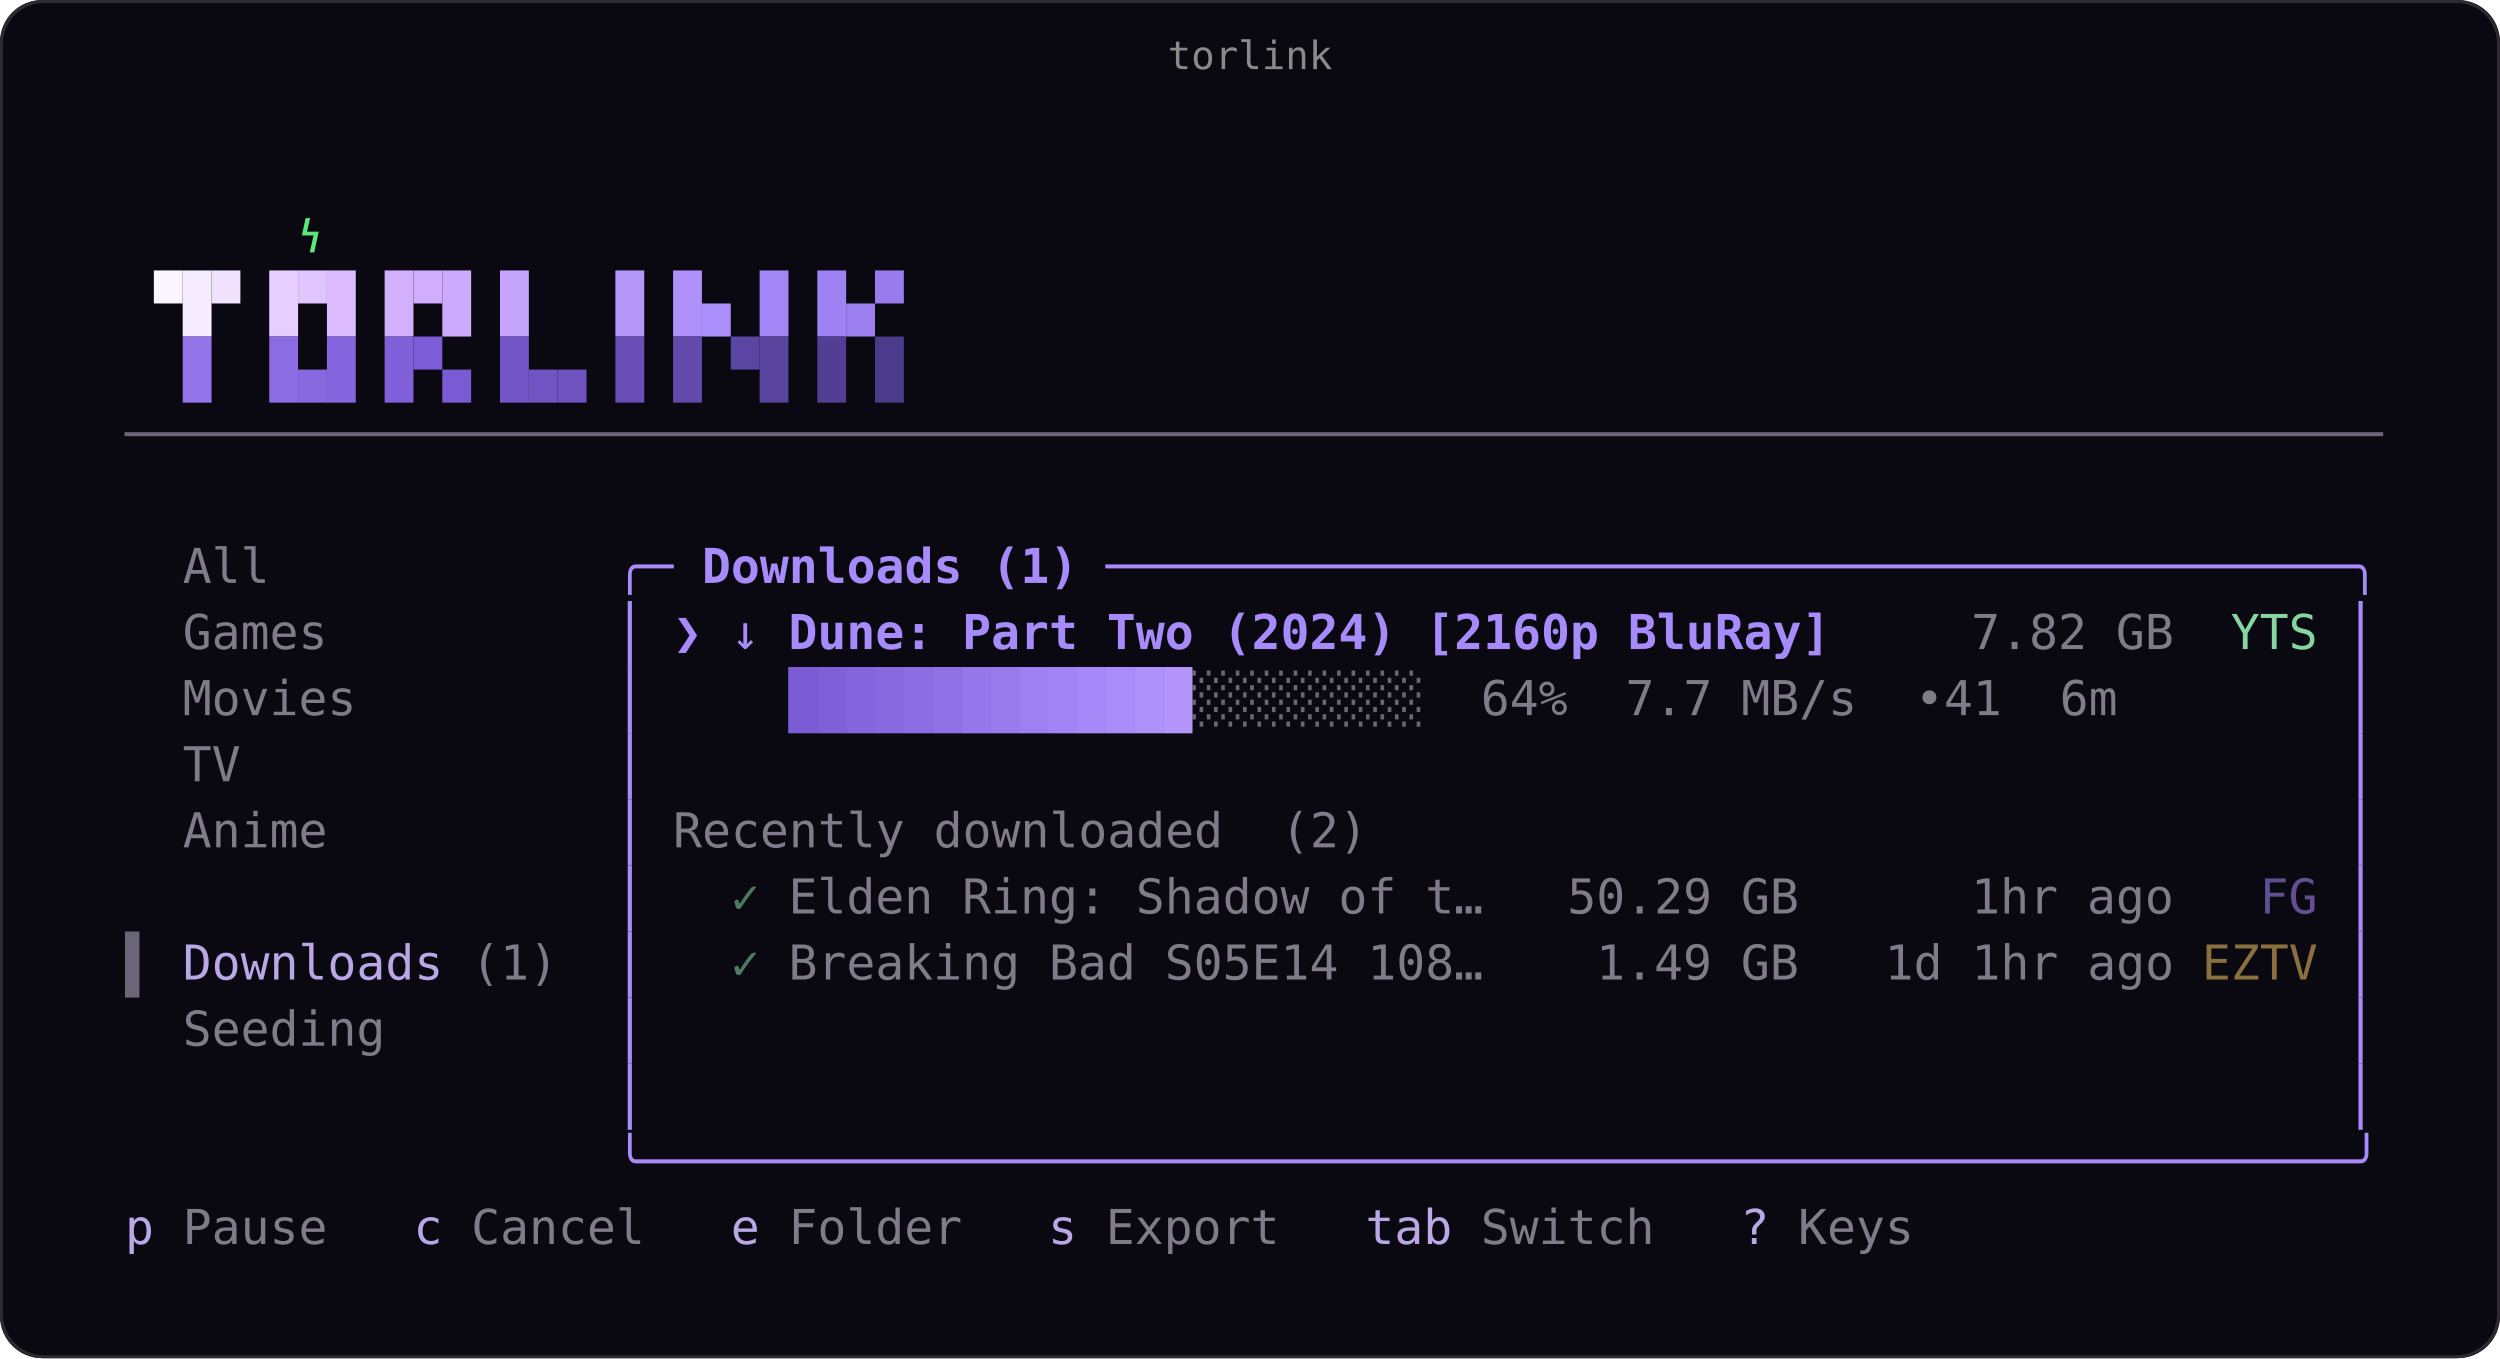
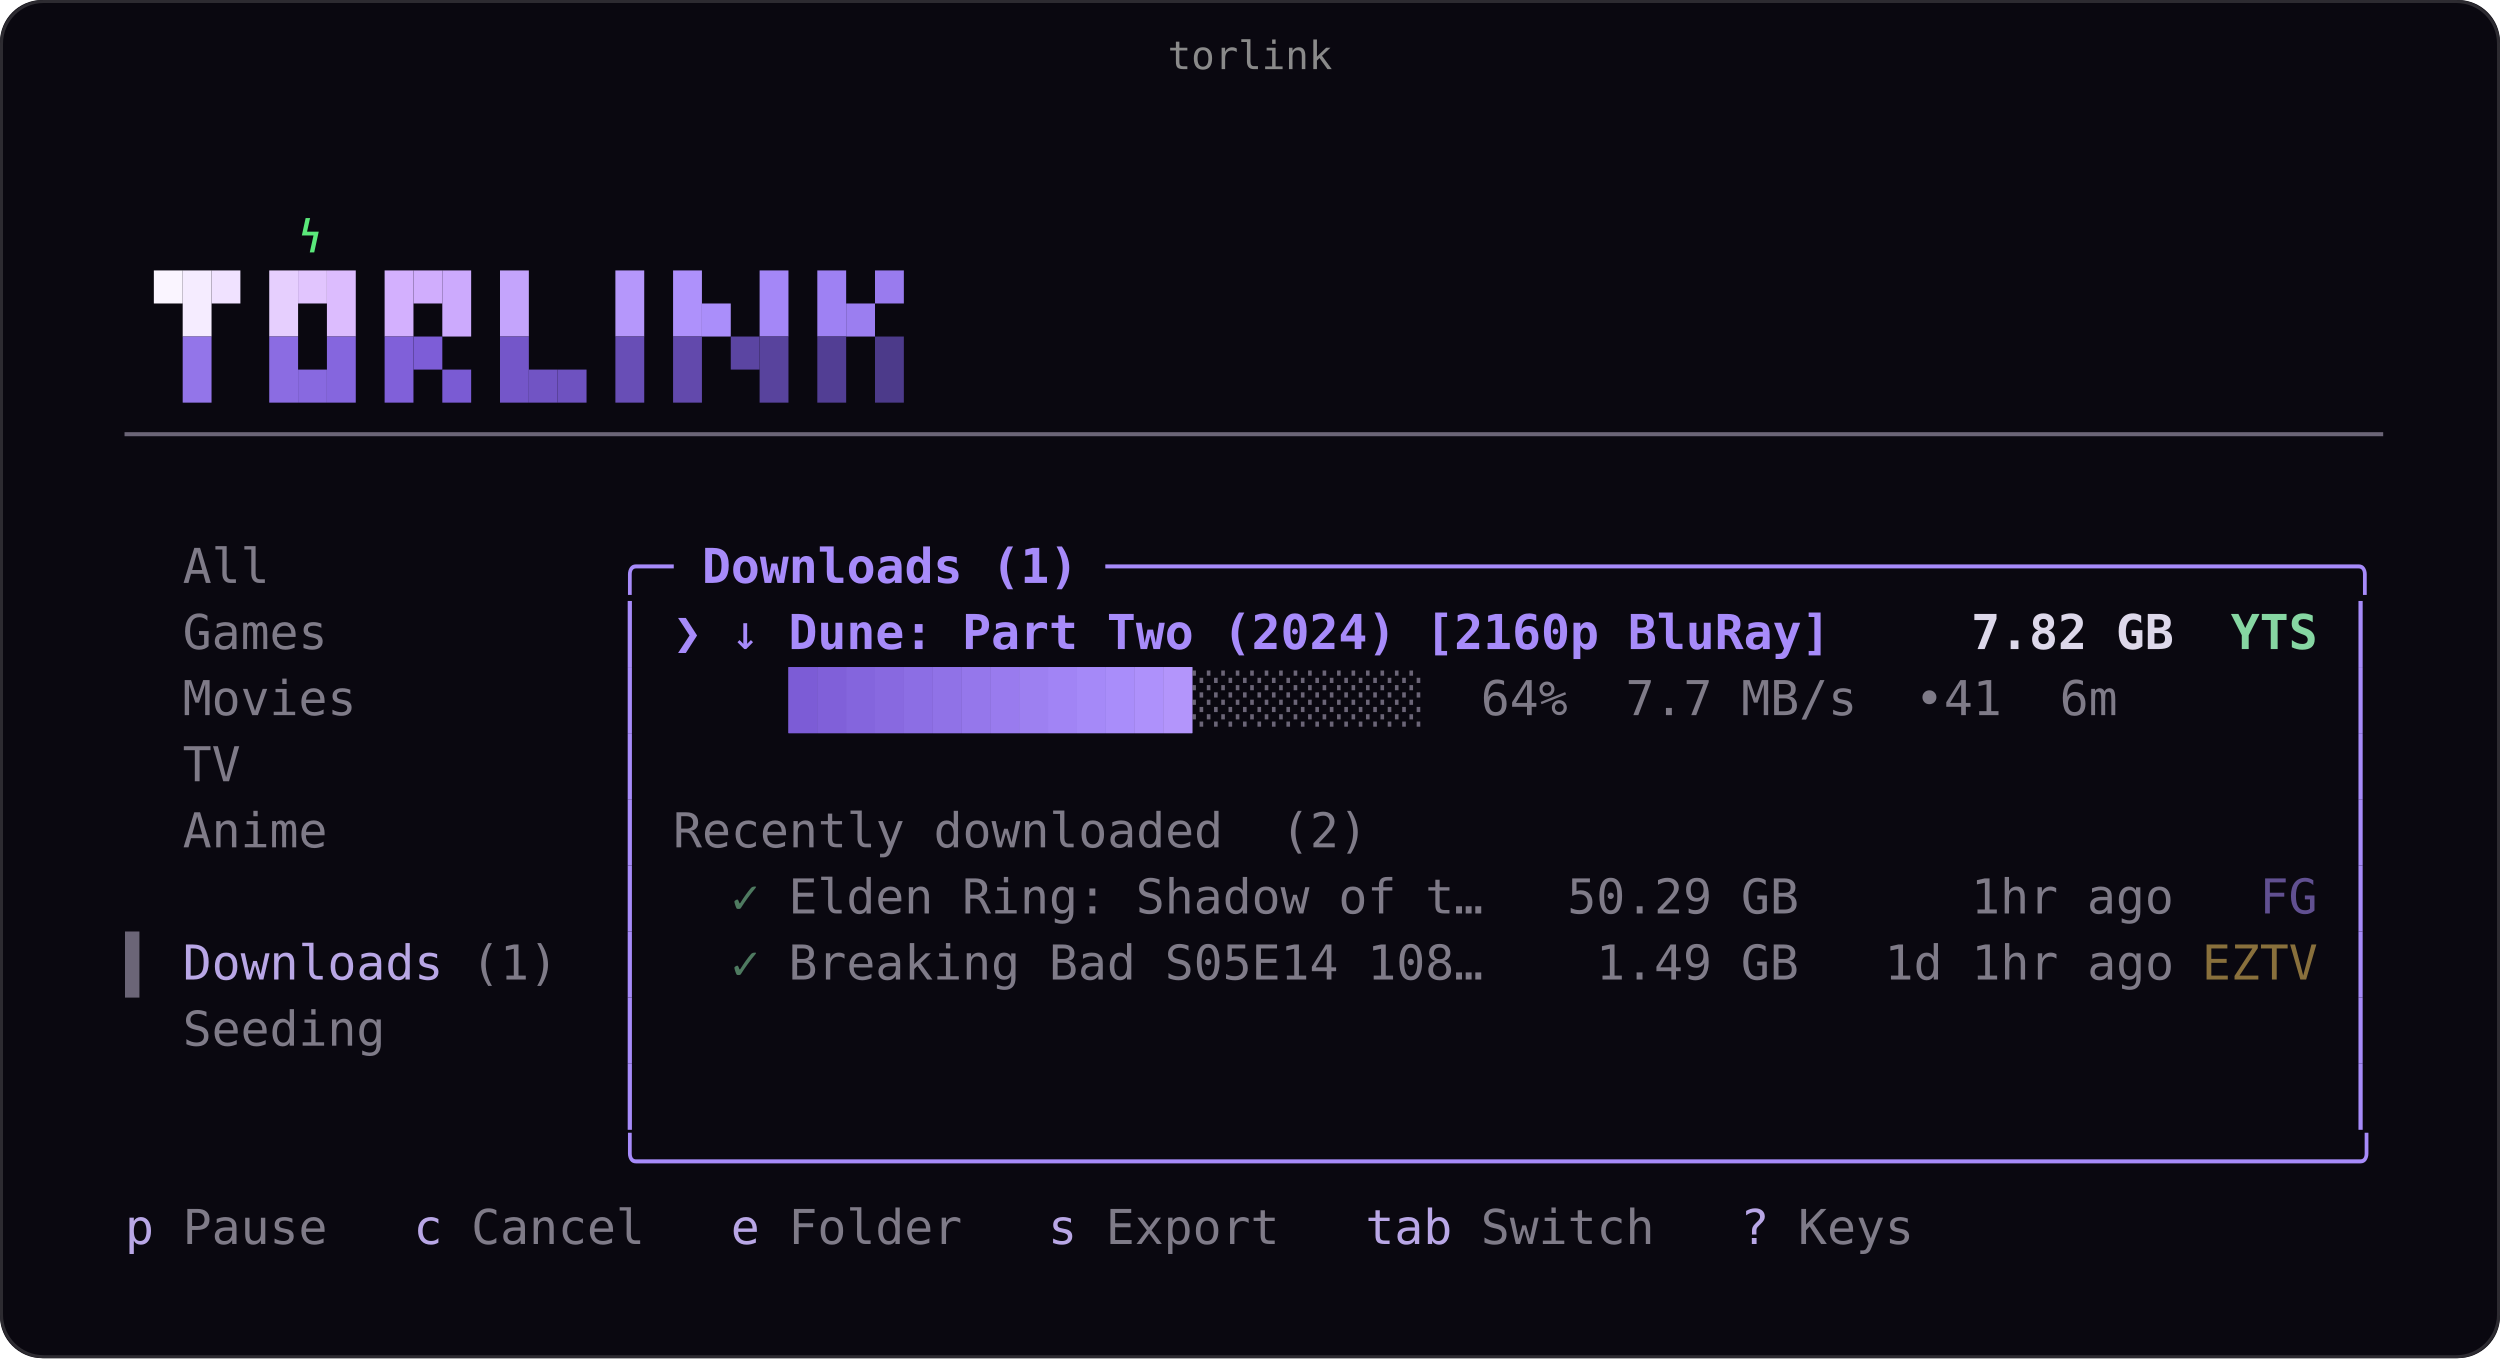
<svg xmlns="http://www.w3.org/2000/svg" width="832" height="452" viewBox="0 0 832 452" style="max-width: 832px; width: 100%; height: auto;" role="img">
  <rect width="100%" height="100%" rx="14" fill="#0a0810" />
  <rect x="0.5" y="0.5" width="831" height="451" rx="14" fill="none" stroke="#2d2b31" stroke-width="1" />
  <text x="416" y="23" text-anchor="middle" font-family="ui-monospace, &quot;Cascadia Mono&quot;, &quot;SF Mono&quot;, Menlo, Consolas, &quot;DejaVu Sans Mono&quot;, monospace" font-size="13" fill="#8a8a8a">torlink</text>
  <g font-family="ui-monospace, &quot;Cascadia Mono&quot;, &quot;SF Mono&quot;, Menlo, Consolas, &quot;DejaVu Sans Mono&quot;, monospace" font-size="16" fill="#ddd8ea">
    <text x="99.2" y="84" textLength="9.6" lengthAdjust="spacingAndGlyphs" xml:space="preserve" fill="#5ae87a" font-weight="600">𐓏</text>
    <rect x="51.2" y="90" width="9.6" height="11" fill="#faf5ff" />
    <rect x="60.8" y="90" width="9.6" height="22" fill="#f5ecff" />
    <rect x="70.4" y="90" width="9.6" height="11" fill="#f0e2ff" />
    <rect x="89.6" y="90" width="9.6" height="22" fill="#e6cffe" />
    <rect x="99.2" y="90" width="9.6" height="11" fill="#e1c5fe" />
    <rect x="108.8" y="90" width="9.6" height="22" fill="#dcbcfe" />
    <rect x="128" y="90" width="9.6" height="22" fill="#d3b0fe" />
    <rect x="137.6" y="90" width="9.6" height="11" fill="#d0adfd" />
    <rect x="147.2" y="90" width="9.6" height="22" fill="#ccaafd" />
    <rect x="166.4" y="90" width="9.6" height="22" fill="#c4a4fc" />
    <rect x="204.8" y="90" width="9.6" height="22" fill="#b597fb" />
    <rect x="224" y="90" width="9.6" height="22" fill="#ae91fb" />
    <rect x="233.6" y="101" width="9.6" height="11" fill="#aa8efa" />
    <rect x="252.8" y="90" width="9.6" height="22" fill="#a487f7" />
    <rect x="272" y="90" width="9.6" height="22" fill="#9e81f3" />
    <rect x="281.6" y="101" width="9.6" height="11" fill="#9b7ef0" />
    <rect x="291.2" y="90" width="9.6" height="11" fill="#997bee" />
    <rect x="60.8" y="112" width="9.6" height="22" fill="#9375e9" />
    <rect x="89.6" y="112" width="9.6" height="22" fill="#8b6ce2" />
    <rect x="99.2" y="123" width="9.6" height="11" fill="#8869e0" />
    <rect x="108.8" y="112" width="9.6" height="22" fill="#8566de" />
    <rect x="128" y="112" width="9.6" height="22" fill="#8060d9" />
    <rect x="137.6" y="112" width="9.6" height="11" fill="#7d5dd7" />
    <rect x="147.2" y="123" width="9.6" height="11" fill="#7a5bd3" />
    <rect x="166.4" y="112" width="9.6" height="22" fill="#7456c9" />
    <rect x="176" y="123" width="9.6" height="11" fill="#7154c4" />
    <rect x="185.6" y="123" width="9.6" height="11" fill="#6e52c0" />
    <rect x="204.8" y="112" width="9.6" height="22" fill="#684eb6" />
    <rect x="224" y="112" width="9.6" height="22" fill="#6249ac" />
    <rect x="243.2" y="112" width="9.6" height="11" fill="#5b45a2" />
    <rect x="252.8" y="112" width="9.6" height="22" fill="#58439d" />
    <rect x="272" y="112" width="9.6" height="22" fill="#523e94" />
    <rect x="291.2" y="112" width="9.6" height="22" fill="#4c3a8a" />
    <text x="41.6" y="150" textLength="748.8" lengthAdjust="spacingAndGlyphs" xml:space="preserve" fill="#6b6577">──────────────────────────────────────────────────────────────────────────────</text>
    <text x="60.8" y="194" textLength="28.8" lengthAdjust="spacingAndGlyphs" xml:space="preserve" fill-opacity="0.55">All</text>
    <text x="204.8" y="194" textLength="19.2" lengthAdjust="spacingAndGlyphs" xml:space="preserve" fill="#a78bfa">╭─</text>
    <text x="233.6" y="194" textLength="124.8" lengthAdjust="spacingAndGlyphs" xml:space="preserve" fill="#a78bfa" font-weight="600">Downloads (1)</text>
    <text x="368" y="194" textLength="422.4" lengthAdjust="spacingAndGlyphs" xml:space="preserve" fill="#a78bfa">───────────────────────────────────────────╮</text>
    <text x="60.8" y="216" textLength="48" lengthAdjust="spacingAndGlyphs" xml:space="preserve" fill-opacity="0.55">Games</text>
    <rect x="208.9" y="200" width="1.4" height="22" fill="#a78bfa" />
    <text x="224" y="216" textLength="9.6" lengthAdjust="spacingAndGlyphs" xml:space="preserve" fill="#a78bfa" font-weight="600">❯</text>
    <text x="243.2" y="216" textLength="9.6" lengthAdjust="spacingAndGlyphs" xml:space="preserve" fill="#a78bfa">↓</text>
    <text x="262.4" y="216" textLength="345.6" lengthAdjust="spacingAndGlyphs" xml:space="preserve" fill="#a78bfa" font-weight="600">Dune: Part Two (2024) [2160p BluRay]</text>
-     <text x="656" y="216" textLength="67.2" lengthAdjust="spacingAndGlyphs" xml:space="preserve" fill-opacity="0.55">7.82 GB</text>
-     <text x="742.4" y="216" textLength="28.8" lengthAdjust="spacingAndGlyphs" xml:space="preserve" fill="#86d6a2">YTS</text>
+     <text x="656" y="216" textLength="67.2" lengthAdjust="spacingAndGlyphs" xml:space="preserve" font-weight="600">7.82 GB</text>
+     <text x="742.4" y="216" textLength="28.8" lengthAdjust="spacingAndGlyphs" xml:space="preserve" fill="#86d6a2" font-weight="600">YTS</text>
    <rect x="784.9" y="200" width="1.4" height="22" fill="#a78bfa" />
    <text x="60.8" y="238" textLength="57.6" lengthAdjust="spacingAndGlyphs" xml:space="preserve" fill-opacity="0.55">Movies</text>
    <rect x="208.9" y="222" width="1.4" height="22" fill="#a78bfa" />
    <rect x="262.4" y="222" width="9.6" height="22" fill="#7c5cd6" />
    <rect x="272" y="222" width="9.6" height="22" fill="#8060d9" />
    <rect x="281.6" y="222" width="9.6" height="22" fill="#8465dd" />
    <rect x="291.2" y="222" width="9.6" height="22" fill="#8869e0" />
    <rect x="300.8" y="222" width="9.6" height="22" fill="#8c6ee4" />
    <rect x="310.4" y="222" width="9.6" height="22" fill="#9072e7" />
    <rect x="320" y="222" width="9.6" height="22" fill="#9577eb" />
    <rect x="329.6" y="222" width="9.6" height="22" fill="#997bee" />
    <rect x="339.2" y="222" width="9.6" height="22" fill="#9d80f1" />
    <rect x="348.8" y="222" width="9.6" height="22" fill="#a184f5" />
    <rect x="358.4" y="222" width="9.6" height="22" fill="#a589f8" />
    <rect x="368" y="222" width="9.6" height="22" fill="#a98dfa" />
    <rect x="377.6" y="222" width="9.6" height="22" fill="#ae91fb" />
    <rect x="387.2" y="222" width="9.6" height="22" fill="#b395fb" />
    <text x="396.8" y="238" textLength="76.8" lengthAdjust="spacingAndGlyphs" xml:space="preserve" fill="#6b6577">░░░░░░░░</text>
    <text x="492.8" y="238" textLength="211.2" lengthAdjust="spacingAndGlyphs" xml:space="preserve" fill-opacity="0.55">64%  7.7 MB/s  •41  6m</text>
    <rect x="784.9" y="222" width="1.4" height="22" fill="#a78bfa" />
    <text x="60.8" y="260" textLength="19.2" lengthAdjust="spacingAndGlyphs" xml:space="preserve" fill-opacity="0.55">TV</text>
    <rect x="208.9" y="244" width="1.4" height="22" fill="#a78bfa" />
    <rect x="784.9" y="244" width="1.4" height="22" fill="#a78bfa" />
    <text x="60.8" y="282" textLength="48" lengthAdjust="spacingAndGlyphs" xml:space="preserve" fill-opacity="0.55">Anime</text>
    <rect x="208.9" y="266" width="1.4" height="22" fill="#a78bfa" />
    <text x="224" y="282" textLength="230.4" lengthAdjust="spacingAndGlyphs" xml:space="preserve" fill-opacity="0.55">Recently downloaded  (2)</text>
    <rect x="784.9" y="266" width="1.4" height="22" fill="#a78bfa" />
    <rect x="208.9" y="288" width="1.4" height="22" fill="#a78bfa" />
    <text x="243.2" y="304" textLength="9.6" lengthAdjust="spacingAndGlyphs" xml:space="preserve" fill="#86d6a2" fill-opacity="0.55">✓</text>
    <text x="262.4" y="304" textLength="230.4" lengthAdjust="spacingAndGlyphs" xml:space="preserve" fill-opacity="0.55">Elden Ring: Shadow of t…</text>
    <text x="521.6" y="304" textLength="76.8" lengthAdjust="spacingAndGlyphs" xml:space="preserve" fill-opacity="0.55">50.29 GB</text>
    <text x="656" y="304" textLength="67.2" lengthAdjust="spacingAndGlyphs" xml:space="preserve" fill-opacity="0.55">1hr ago</text>
    <text x="752" y="304" textLength="19.2" lengthAdjust="spacingAndGlyphs" xml:space="preserve" fill="#a78bfa" fill-opacity="0.55">FG</text>
    <rect x="784.9" y="288" width="1.4" height="22" fill="#a78bfa" />
    <rect x="41.6" y="310" width="4.8" height="22" fill="#6b6577" />
    <text x="60.8" y="326" textLength="86.4" lengthAdjust="spacingAndGlyphs" xml:space="preserve" fill="#b9a7e6">Downloads</text>
    <text x="156.8" y="326" textLength="28.8" lengthAdjust="spacingAndGlyphs" xml:space="preserve" fill-opacity="0.55">(1)</text>
    <rect x="208.9" y="310" width="1.4" height="22" fill="#a78bfa" />
    <text x="243.2" y="326" textLength="9.6" lengthAdjust="spacingAndGlyphs" xml:space="preserve" fill="#86d6a2" fill-opacity="0.55">✓</text>
    <text x="262.4" y="326" textLength="230.4" lengthAdjust="spacingAndGlyphs" xml:space="preserve" fill-opacity="0.55">Breaking Bad S05E14 108…</text>
    <text x="531.2" y="326" textLength="67.2" lengthAdjust="spacingAndGlyphs" xml:space="preserve" fill-opacity="0.55">1.49 GB</text>
    <text x="627.2" y="326" textLength="96" lengthAdjust="spacingAndGlyphs" xml:space="preserve" fill-opacity="0.55">1d 1hr ago</text>
    <text x="732.8" y="326" textLength="38.4" lengthAdjust="spacingAndGlyphs" xml:space="preserve" fill="#f0c560" fill-opacity="0.55">EZTV</text>
    <rect x="784.9" y="310" width="1.4" height="22" fill="#a78bfa" />
    <text x="60.8" y="348" textLength="67.2" lengthAdjust="spacingAndGlyphs" xml:space="preserve" fill-opacity="0.55">Seeding</text>
    <rect x="208.9" y="332" width="1.4" height="22" fill="#a78bfa" />
    <rect x="784.9" y="332" width="1.4" height="22" fill="#a78bfa" />
    <rect x="208.9" y="354" width="1.4" height="22" fill="#a78bfa" />
    <rect x="784.9" y="354" width="1.4" height="22" fill="#a78bfa" />
    <text x="204.8" y="392" textLength="585.6" lengthAdjust="spacingAndGlyphs" xml:space="preserve" fill="#a78bfa">╰───────────────────────────────────────────────────────────╯</text>
    <text x="41.6" y="414" textLength="9.6" lengthAdjust="spacingAndGlyphs" xml:space="preserve" fill="#b9a7e6">p</text>
    <text x="60.8" y="414" textLength="48" lengthAdjust="spacingAndGlyphs" xml:space="preserve" fill-opacity="0.55">Pause</text>
    <text x="137.6" y="414" textLength="9.6" lengthAdjust="spacingAndGlyphs" xml:space="preserve" fill="#b9a7e6">c</text>
    <text x="156.8" y="414" textLength="57.6" lengthAdjust="spacingAndGlyphs" xml:space="preserve" fill-opacity="0.55">Cancel</text>
    <text x="243.2" y="414" textLength="9.6" lengthAdjust="spacingAndGlyphs" xml:space="preserve" fill="#b9a7e6">e</text>
    <text x="262.4" y="414" textLength="57.6" lengthAdjust="spacingAndGlyphs" xml:space="preserve" fill-opacity="0.55">Folder</text>
    <text x="348.8" y="414" textLength="9.6" lengthAdjust="spacingAndGlyphs" xml:space="preserve" fill="#b9a7e6">s</text>
    <text x="368" y="414" textLength="57.6" lengthAdjust="spacingAndGlyphs" xml:space="preserve" fill-opacity="0.55">Export</text>
    <text x="454.4" y="414" textLength="28.8" lengthAdjust="spacingAndGlyphs" xml:space="preserve" fill="#b9a7e6">tab</text>
    <text x="492.8" y="414" textLength="57.6" lengthAdjust="spacingAndGlyphs" xml:space="preserve" fill-opacity="0.55">Switch</text>
    <text x="579.2" y="414" textLength="9.6" lengthAdjust="spacingAndGlyphs" xml:space="preserve" fill="#b9a7e6">?</text>
    <text x="598.4" y="414" textLength="38.4" lengthAdjust="spacingAndGlyphs" xml:space="preserve" fill-opacity="0.55">Keys</text>
  </g>
  <rect x="262.4" y="222" width="9.6" height="22" fill="#7c5cd6">
    <animate attributeName="fill" calcMode="discrete" dur="3.48s" values="#7c5cd6;#7f5fd7;#8669da;#9277de;#a18ae3;#b29ee8;#c3b3ee;#d2c5f3;#ded4f7;#e5ddfa;#e8e0fb;#e5ddfa;#ded4f7;#d2c5f3;#c3b3ee;#b29ee8;#a18ae3;#9277de;#8669da;#7f5fd7;#7c5cd6;#7c5cd6;#7c5cd6;#7c5cd6;#7c5cd6;#7c5cd6;#7c5cd6;#7c5cd6;#7c5cd6;#7c5cd6;#7c5cd6;#7c5cd6;#7c5cd6;#7c5cd6;#7c5cd6;#7c5cd6;#7c5cd6;#7c5cd6;#7c5cd6;#7c5cd6;#7c5cd6;#7c5cd6;#7c5cd6;#7c5cd6;#7c5cd6;#7c5cd6;#7c5cd6;#7c5cd6;#7c5cd6;#7c5cd6;#7c5cd6;#7c5cd6;#7c5cd6;#7c5cd6;#7c5cd6;#7c5cd6;#7c5cd6;#7c5cd6;#7c5cd6;#7c5cd6;#7c5cd6;#7c5cd6;#7c5cd6;#7c5cd6;#7c5cd6;#7c5cd6;#7c5cd6;#7c5cd6;#7c5cd6;#7c5cd6;#7c5cd6;#7c5cd6;#7c5cd6;#7c5cd6;#7c5cd6;#7c5cd6;#7c5cd6;#7c5cd6;#7c5cd6;#7c5cd6;#7c5cd6;#7c5cd6;#7c5cd6;#7c5cd6;#7c5cd6;#7c5cd6;#7c5cd6" repeatCount="indefinite" />
  </rect>
  <rect x="272" y="222" width="9.6" height="22" fill="#8060d9">
    <animate attributeName="fill" calcMode="discrete" dur="3.48s" values="#8060d9;#8060d9;#8060d9;#8262da;#886adc;#9377df;#a188e4;#b19ce9;#c1b0ee;#d0c2f3;#dcd2f7;#e5dcfa;#e8e1fb;#e7dffb;#e0d7f9;#d6caf5;#c8b8f1;#b8a5eb;#a891e6;#997ee1;#8c6fdd;#8465da;#8060d9;#8060d9;#8060d9;#8060d9;#8060d9;#8060d9;#8060d9;#8060d9;#8060d9;#8060d9;#8060d9;#8060d9;#8060d9;#8060d9;#8060d9;#8060d9;#8060d9;#8060d9;#8060d9;#8060d9;#8060d9;#8060d9;#8060d9;#8060d9;#8060d9;#8060d9;#8060d9;#8060d9;#8060d9;#8060d9;#8060d9;#8060d9;#8060d9;#8060d9;#8060d9;#8060d9;#8060d9;#8060d9;#8060d9;#8060d9;#8060d9;#8060d9;#8060d9;#8060d9;#8060d9;#8060d9;#8060d9;#8060d9;#8060d9;#8060d9;#8060d9;#8060d9;#8060d9;#8060d9;#8060d9;#8060d9;#8060d9;#8060d9;#8060d9;#8060d9;#8060d9;#8060d9;#8060d9;#8060d9;#8060d9" repeatCount="indefinite" />
  </rect>
  <rect x="281.6" y="222" width="9.6" height="22" fill="#8465dd">
    <animate attributeName="fill" calcMode="discrete" dur="3.48s" values="#8465dd;#8465dd;#8465dd;#8465dd;#8465dd;#8566dd;#8a6cdf;#9378e2;#a088e6;#af9aea;#bfaeef;#cec0f3;#dbd0f7;#e4dbfa;#e8e1fb;#e8e0fb;#e3dafa;#d9cef7;#ccbef3;#bdacee;#ae98ea;#9f86e5;#9276e1;#896bdf;#8466dd;#8465dd;#8465dd;#8465dd;#8465dd;#8465dd;#8465dd;#8465dd;#8465dd;#8465dd;#8465dd;#8465dd;#8465dd;#8465dd;#8465dd;#8465dd;#8465dd;#8465dd;#8465dd;#8465dd;#8465dd;#8465dd;#8465dd;#8465dd;#8465dd;#8465dd;#8465dd;#8465dd;#8465dd;#8465dd;#8465dd;#8465dd;#8465dd;#8465dd;#8465dd;#8465dd;#8465dd;#8465dd;#8465dd;#8465dd;#8465dd;#8465dd;#8465dd;#8465dd;#8465dd;#8465dd;#8465dd;#8465dd;#8465dd;#8465dd;#8465dd;#8465dd;#8465dd;#8465dd;#8465dd;#8465dd;#8465dd;#8465dd;#8465dd;#8465dd;#8465dd;#8465dd;#8465dd" repeatCount="indefinite" />
  </rect>
  <rect x="291.2" y="222" width="9.6" height="22" fill="#8869e0">
    <animate attributeName="fill" calcMode="discrete" dur="3.48s" values="#8869e0;#8869e0;#8869e0;#8869e0;#8869e0;#8869e0;#8869e0;#8869e0;#8c6ee1;#9478e4;#a087e7;#ae99eb;#beacef;#ccbef4;#d9cef7;#e3dafa;#e8e0fc;#e9e1fc;#e5dcfb;#ddd2f8;#d1c3f5;#c3b2f1;#b49fec;#a58de8;#987de5;#8f71e2;#896ae0;#8869e0;#8869e0;#8869e0;#8869e0;#8869e0;#8869e0;#8869e0;#8869e0;#8869e0;#8869e0;#8869e0;#8869e0;#8869e0;#8869e0;#8869e0;#8869e0;#8869e0;#8869e0;#8869e0;#8869e0;#8869e0;#8869e0;#8869e0;#8869e0;#8869e0;#8869e0;#8869e0;#8869e0;#8869e0;#8869e0;#8869e0;#8869e0;#8869e0;#8869e0;#8869e0;#8869e0;#8869e0;#8869e0;#8869e0;#8869e0;#8869e0;#8869e0;#8869e0;#8869e0;#8869e0;#8869e0;#8869e0;#8869e0;#8869e0;#8869e0;#8869e0;#8869e0;#8869e0;#8869e0;#8869e0;#8869e0;#8869e0;#8869e0;#8869e0;#8869e0" repeatCount="indefinite" />
  </rect>
  <rect x="300.8" y="222" width="9.6" height="22" fill="#8c6ee4">
    <animate attributeName="fill" calcMode="discrete" dur="3.48s" values="#8c6ee4;#8c6ee4;#8c6ee4;#8c6ee4;#8c6ee4;#8c6ee4;#8c6ee4;#8c6ee4;#8c6ee4;#8c6ee4;#8f72e5;#967ae7;#a188e9;#ae98ed;#bcaaf1;#cbbcf4;#d8ccf8;#e2d8fa;#e8e0fc;#eae2fc;#e7dffc;#e0d6fa;#d5c9f7;#c8b8f3;#b9a6f0;#ab94ec;#9e84e9;#9478e6;#8e70e4;#8c6ee4;#8c6ee4;#8c6ee4;#8c6ee4;#8c6ee4;#8c6ee4;#8c6ee4;#8c6ee4;#8c6ee4;#8c6ee4;#8c6ee4;#8c6ee4;#8c6ee4;#8c6ee4;#8c6ee4;#8c6ee4;#8c6ee4;#8c6ee4;#8c6ee4;#8c6ee4;#8c6ee4;#8c6ee4;#8c6ee4;#8c6ee4;#8c6ee4;#8c6ee4;#8c6ee4;#8c6ee4;#8c6ee4;#8c6ee4;#8c6ee4;#8c6ee4;#8c6ee4;#8c6ee4;#8c6ee4;#8c6ee4;#8c6ee4;#8c6ee4;#8c6ee4;#8c6ee4;#8c6ee4;#8c6ee4;#8c6ee4;#8c6ee4;#8c6ee4;#8c6ee4;#8c6ee4;#8c6ee4;#8c6ee4;#8c6ee4;#8c6ee4;#8c6ee4;#8c6ee4;#8c6ee4;#8c6ee4;#8c6ee4;#8c6ee4;#8c6ee4" repeatCount="indefinite" />
  </rect>
  <rect x="310.4" y="222" width="9.6" height="22" fill="#9072e7">
    <animate attributeName="fill" calcMode="discrete" dur="3.48s" values="#9072e7;#9072e7;#9072e7;#9072e7;#9072e7;#9072e7;#9072e7;#9072e7;#9072e7;#9072e7;#9072e7;#9072e7;#9274e7;#987ce9;#a188eb;#ae97ee;#bba8f1;#c9baf5;#d6caf8;#e0d7fa;#e7dffc;#eae2fd;#e8e0fc;#e2d9fb;#d9cdf8;#ccbdf5;#bfacf2;#b19bef;#a48bec;#9a7ee9;#9375e8;#9072e7;#9072e7;#9072e7;#9072e7;#9072e7;#9072e7;#9072e7;#9072e7;#9072e7;#9072e7;#9072e7;#9072e7;#9072e7;#9072e7;#9072e7;#9072e7;#9072e7;#9072e7;#9072e7;#9072e7;#9072e7;#9072e7;#9072e7;#9072e7;#9072e7;#9072e7;#9072e7;#9072e7;#9072e7;#9072e7;#9072e7;#9072e7;#9072e7;#9072e7;#9072e7;#9072e7;#9072e7;#9072e7;#9072e7;#9072e7;#9072e7;#9072e7;#9072e7;#9072e7;#9072e7;#9072e7;#9072e7;#9072e7;#9072e7;#9072e7;#9072e7;#9072e7;#9072e7;#9072e7;#9072e7;#9072e7" repeatCount="indefinite" />
  </rect>
  <rect x="320" y="222" width="9.6" height="22" fill="#9577eb">
    <animate attributeName="fill" calcMode="discrete" dur="3.48s" values="#9577eb;#9577eb;#9577eb;#9577eb;#9577eb;#9577eb;#9577eb;#9577eb;#9577eb;#9577eb;#9577eb;#9577eb;#9577eb;#9577eb;#9678eb;#9b7eec;#a389ee;#ae97f0;#bba7f3;#c9b8f6;#d5c8f9;#e0d5fb;#e7defc;#eae3fd;#eae2fd;#e5dcfc;#dcd1fa;#d1c3f8;#c4b3f5;#b7a2f2;#aa92f0;#a085ed;#997cec;#9577eb;#9577eb;#9577eb;#9577eb;#9577eb;#9577eb;#9577eb;#9577eb;#9577eb;#9577eb;#9577eb;#9577eb;#9577eb;#9577eb;#9577eb;#9577eb;#9577eb;#9577eb;#9577eb;#9577eb;#9577eb;#9577eb;#9577eb;#9577eb;#9577eb;#9577eb;#9577eb;#9577eb;#9577eb;#9577eb;#9577eb;#9577eb;#9577eb;#9577eb;#9577eb;#9577eb;#9577eb;#9577eb;#9577eb;#9577eb;#9577eb;#9577eb;#9577eb;#9577eb;#9577eb;#9577eb;#9577eb;#9577eb;#9577eb;#9577eb;#9577eb;#9577eb;#9577eb;#9577eb" repeatCount="indefinite" />
  </rect>
  <rect x="329.6" y="222" width="9.6" height="22" fill="#997bee">
    <animate attributeName="fill" calcMode="discrete" dur="3.48s" values="#997bee;#997bee;#997bee;#997bee;#997bee;#997bee;#997bee;#997bee;#997bee;#997bee;#997bee;#997bee;#997bee;#997bee;#997bee;#997bee;#997cee;#9d80ef;#a48af0;#af97f2;#bba6f4;#c8b6f7;#d4c6f9;#ded3fb;#e6ddfc;#eae3fd;#ebe3fd;#e7defd;#dfd5fb;#d5c8f9;#c9b8f7;#bca8f5;#b098f2;#a68bf0;#9e81ef;#9a7cee;#997bee;#997bee;#997bee;#997bee;#997bee;#997bee;#997bee;#997bee;#997bee;#997bee;#997bee;#997bee;#997bee;#997bee;#997bee;#997bee;#997bee;#997bee;#997bee;#997bee;#997bee;#997bee;#997bee;#997bee;#997bee;#997bee;#997bee;#997bee;#997bee;#997bee;#997bee;#997bee;#997bee;#997bee;#997bee;#997bee;#997bee;#997bee;#997bee;#997bee;#997bee;#997bee;#997bee;#997bee;#997bee;#997bee;#997bee;#997bee;#997bee;#997bee;#997bee" repeatCount="indefinite" />
  </rect>
  <rect x="339.2" y="222" width="9.6" height="22" fill="#9d80f1">
    <animate attributeName="fill" calcMode="discrete" dur="3.48s" values="#9d80f1;#9d80f1;#9d80f1;#9d80f1;#9d80f1;#9d80f1;#9d80f1;#9d80f1;#9d80f1;#9d80f1;#9d80f1;#9d80f1;#9d80f1;#9d80f1;#9d80f1;#9d80f1;#9d80f1;#9d80f1;#9d80f1;#a084f1;#a68cf2;#af97f4;#bba6f6;#c7b5f8;#d3c5fa;#ddd2fb;#e5dcfd;#eae2fd;#ebe4fe;#e8e0fd;#e2d8fc;#d9ccfb;#cebef9;#c1aef7;#b59ff5;#ab92f3;#a388f2;#9e81f1;#9d80f1;#9d80f1;#9d80f1;#9d80f1;#9d80f1;#9d80f1;#9d80f1;#9d80f1;#9d80f1;#9d80f1;#9d80f1;#9d80f1;#9d80f1;#9d80f1;#9d80f1;#9d80f1;#9d80f1;#9d80f1;#9d80f1;#9d80f1;#9d80f1;#9d80f1;#9d80f1;#9d80f1;#9d80f1;#9d80f1;#9d80f1;#9d80f1;#9d80f1;#9d80f1;#9d80f1;#9d80f1;#9d80f1;#9d80f1;#9d80f1;#9d80f1;#9d80f1;#9d80f1;#9d80f1;#9d80f1;#9d80f1;#9d80f1;#9d80f1;#9d80f1;#9d80f1;#9d80f1;#9d80f1;#9d80f1;#9d80f1" repeatCount="indefinite" />
  </rect>
  <rect x="348.8" y="222" width="9.6" height="22" fill="#a184f5">
    <animate attributeName="fill" calcMode="discrete" dur="3.48s" values="#a184f5;#a184f5;#a184f5;#a184f5;#a184f5;#a184f5;#a184f5;#a184f5;#a184f5;#a184f5;#a184f5;#a184f5;#a184f5;#a184f5;#a184f5;#a184f5;#a184f5;#a184f5;#a184f5;#a184f5;#a184f5;#a386f5;#a88df6;#b098f7;#bba5f8;#c6b4fa;#d2c3fb;#dcd0fc;#e5dbfd;#eae2fe;#ece4fe;#eae2fe;#e5dbfd;#dcd0fc;#d2c3fb;#c6b4fa;#bba5f8;#b098f7;#a88df6;#a386f5;#a184f5;#a184f5;#a184f5;#a184f5;#a184f5;#a184f5;#a184f5;#a184f5;#a184f5;#a184f5;#a184f5;#a184f5;#a184f5;#a184f5;#a184f5;#a184f5;#a184f5;#a184f5;#a184f5;#a184f5;#a184f5;#a184f5;#a184f5;#a184f5;#a184f5;#a184f5;#a184f5;#a184f5;#a184f5;#a184f5;#a184f5;#a184f5;#a184f5;#a184f5;#a184f5;#a184f5;#a184f5;#a184f5;#a184f5;#a184f5;#a184f5;#a184f5;#a184f5;#a184f5;#a184f5;#a184f5;#a184f5" repeatCount="indefinite" />
  </rect>
  <rect x="358.4" y="222" width="9.6" height="22" fill="#a589f8">
    <animate attributeName="fill" calcMode="discrete" dur="3.48s" values="#a589f8;#a589f8;#a589f8;#a589f8;#a589f8;#a589f8;#a589f8;#a589f8;#a589f8;#a589f8;#a589f8;#a589f8;#a589f8;#a589f8;#a589f8;#a589f8;#a589f8;#a589f8;#a589f8;#a589f8;#a589f8;#a589f8;#a589f8;#a68af8;#aa90f8;#b299f9;#bba6fa;#c6b4fb;#d1c2fc;#dbcffd;#e4dafe;#eae1fe;#ece5fe;#ebe3fe;#e7defe;#dfd4fd;#d6c8fc;#cbbafb;#c0acfa;#b69ff9;#ad94f9;#a88cf8;#a589f8;#a589f8;#a589f8;#a589f8;#a589f8;#a589f8;#a589f8;#a589f8;#a589f8;#a589f8;#a589f8;#a589f8;#a589f8;#a589f8;#a589f8;#a589f8;#a589f8;#a589f8;#a589f8;#a589f8;#a589f8;#a589f8;#a589f8;#a589f8;#a589f8;#a589f8;#a589f8;#a589f8;#a589f8;#a589f8;#a589f8;#a589f8;#a589f8;#a589f8;#a589f8;#a589f8;#a589f8;#a589f8;#a589f8;#a589f8;#a589f8;#a589f8;#a589f8;#a589f8;#a589f8" repeatCount="indefinite" />
  </rect>
  <rect x="368" y="222" width="9.6" height="22" fill="#a98dfa">
    <animate attributeName="fill" calcMode="discrete" dur="3.48s" values="#a98dfa;#a98dfa;#a98dfa;#a98dfa;#a98dfa;#a98dfa;#a98dfa;#a98dfa;#a98dfa;#a98dfa;#a98dfa;#a98dfa;#a98dfa;#a98dfa;#a98dfa;#a98dfa;#a98dfa;#a98dfa;#a98dfa;#a98dfa;#a98dfa;#a98dfa;#a98dfa;#a98dfa;#a98dfa;#aa8efa;#ad92fa;#b39afb;#bca6fb;#c6b3fc;#d1c1fd;#dbcefd;#e3d9fe;#e9e1fe;#ece5fe;#ece5fe;#e9e0fe;#e2d8fe;#daccfd;#cfbffd;#c5b1fc;#bba4fb;#b299fb;#ac91fa;#a98dfa;#a98dfa;#a98dfa;#a98dfa;#a98dfa;#a98dfa;#a98dfa;#a98dfa;#a98dfa;#a98dfa;#a98dfa;#a98dfa;#a98dfa;#a98dfa;#a98dfa;#a98dfa;#a98dfa;#a98dfa;#a98dfa;#a98dfa;#a98dfa;#a98dfa;#a98dfa;#a98dfa;#a98dfa;#a98dfa;#a98dfa;#a98dfa;#a98dfa;#a98dfa;#a98dfa;#a98dfa;#a98dfa;#a98dfa;#a98dfa;#a98dfa;#a98dfa;#a98dfa;#a98dfa;#a98dfa;#a98dfa;#a98dfa;#a98dfa" repeatCount="indefinite" />
  </rect>
  <rect x="377.6" y="222" width="9.6" height="22" fill="#ae91fb">
    <animate attributeName="fill" calcMode="discrete" dur="3.48s" values="#ae91fb;#ae91fb;#ae91fb;#ae91fb;#ae91fb;#ae91fb;#ae91fb;#ae91fb;#ae91fb;#ae91fb;#ae91fb;#ae91fb;#ae91fb;#ae91fb;#ae91fb;#ae91fb;#ae91fb;#ae91fb;#ae91fb;#ae91fb;#ae91fb;#ae91fb;#ae91fb;#ae91fb;#ae91fb;#ae91fb;#ae91fb;#ae91fb;#b195fb;#b69cfb;#bea6fc;#c7b3fc;#d1c0fd;#dacdfe;#e3d8fe;#e9e0fe;#ece5ff;#ede5ff;#eae2fe;#e5dbfe;#ddd0fe;#d4c4fd;#cab7fd;#c1aafc;#b89ffc;#b297fb;#af92fb;#ae91fb;#ae91fb;#ae91fb;#ae91fb;#ae91fb;#ae91fb;#ae91fb;#ae91fb;#ae91fb;#ae91fb;#ae91fb;#ae91fb;#ae91fb;#ae91fb;#ae91fb;#ae91fb;#ae91fb;#ae91fb;#ae91fb;#ae91fb;#ae91fb;#ae91fb;#ae91fb;#ae91fb;#ae91fb;#ae91fb;#ae91fb;#ae91fb;#ae91fb;#ae91fb;#ae91fb;#ae91fb;#ae91fb;#ae91fb;#ae91fb;#ae91fb;#ae91fb;#ae91fb;#ae91fb;#ae91fb" repeatCount="indefinite" />
  </rect>
  <rect x="387.2" y="222" width="9.6" height="22" fill="#b395fb">
    <animate attributeName="fill" calcMode="discrete" dur="3.48s" values="#b395fb;#b395fb;#b395fb;#b395fb;#b395fb;#b395fb;#b395fb;#b395fb;#b395fb;#b395fb;#b395fb;#b395fb;#b395fb;#b395fb;#b395fb;#b395fb;#b395fb;#b395fb;#b395fb;#b395fb;#b395fb;#b395fb;#b395fb;#b395fb;#b395fb;#b395fb;#b395fb;#b395fb;#b395fb;#b395fb;#b597fb;#b99efb;#c0a7fc;#c8b2fc;#d1bffd;#dacbfd;#e2d6fe;#e8dffe;#ece4ff;#ede6ff;#ece4fe;#e7ddfe;#e1d4fe;#d8c9fd;#cfbcfd;#c6b0fc;#bea5fc;#b89cfb;#b497fb;#b395fb;#b395fb;#b395fb;#b395fb;#b395fb;#b395fb;#b395fb;#b395fb;#b395fb;#b395fb;#b395fb;#b395fb;#b395fb;#b395fb;#b395fb;#b395fb;#b395fb;#b395fb;#b395fb;#b395fb;#b395fb;#b395fb;#b395fb;#b395fb;#b395fb;#b395fb;#b395fb;#b395fb;#b395fb;#b395fb;#b395fb;#b395fb;#b395fb;#b395fb;#b395fb;#b395fb;#b395fb;#b395fb" repeatCount="indefinite" />
  </rect>
</svg>
